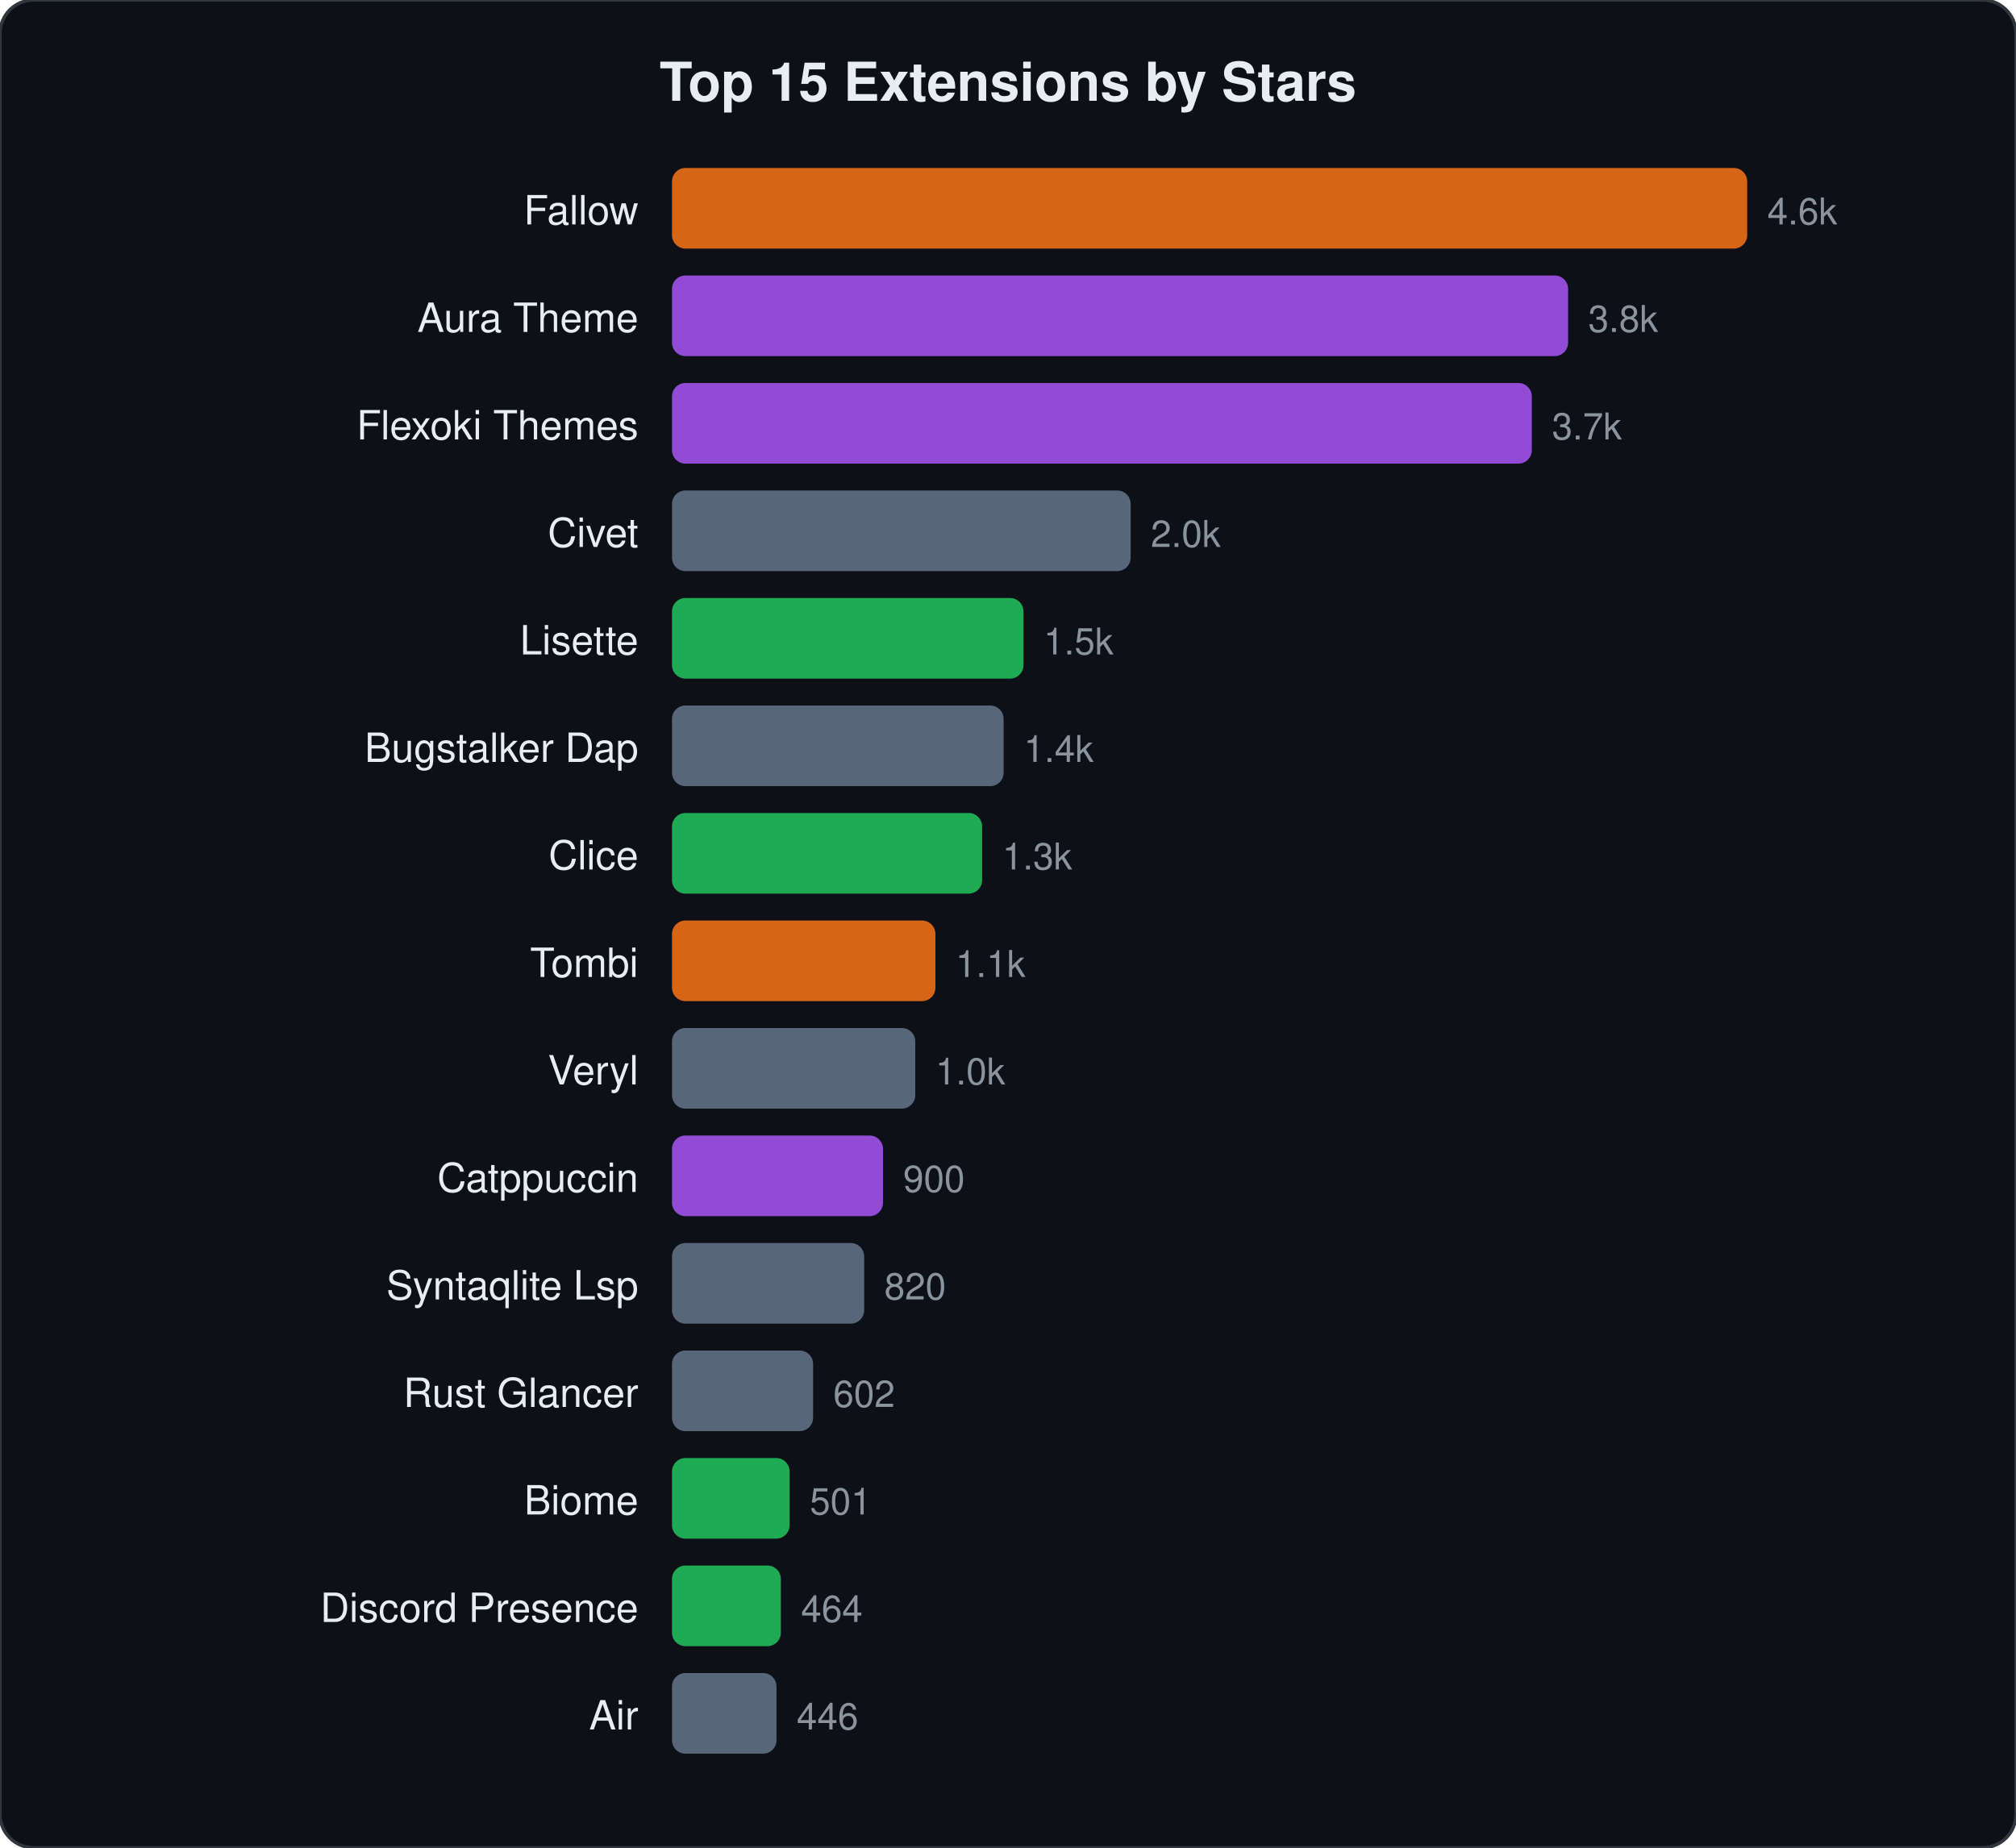
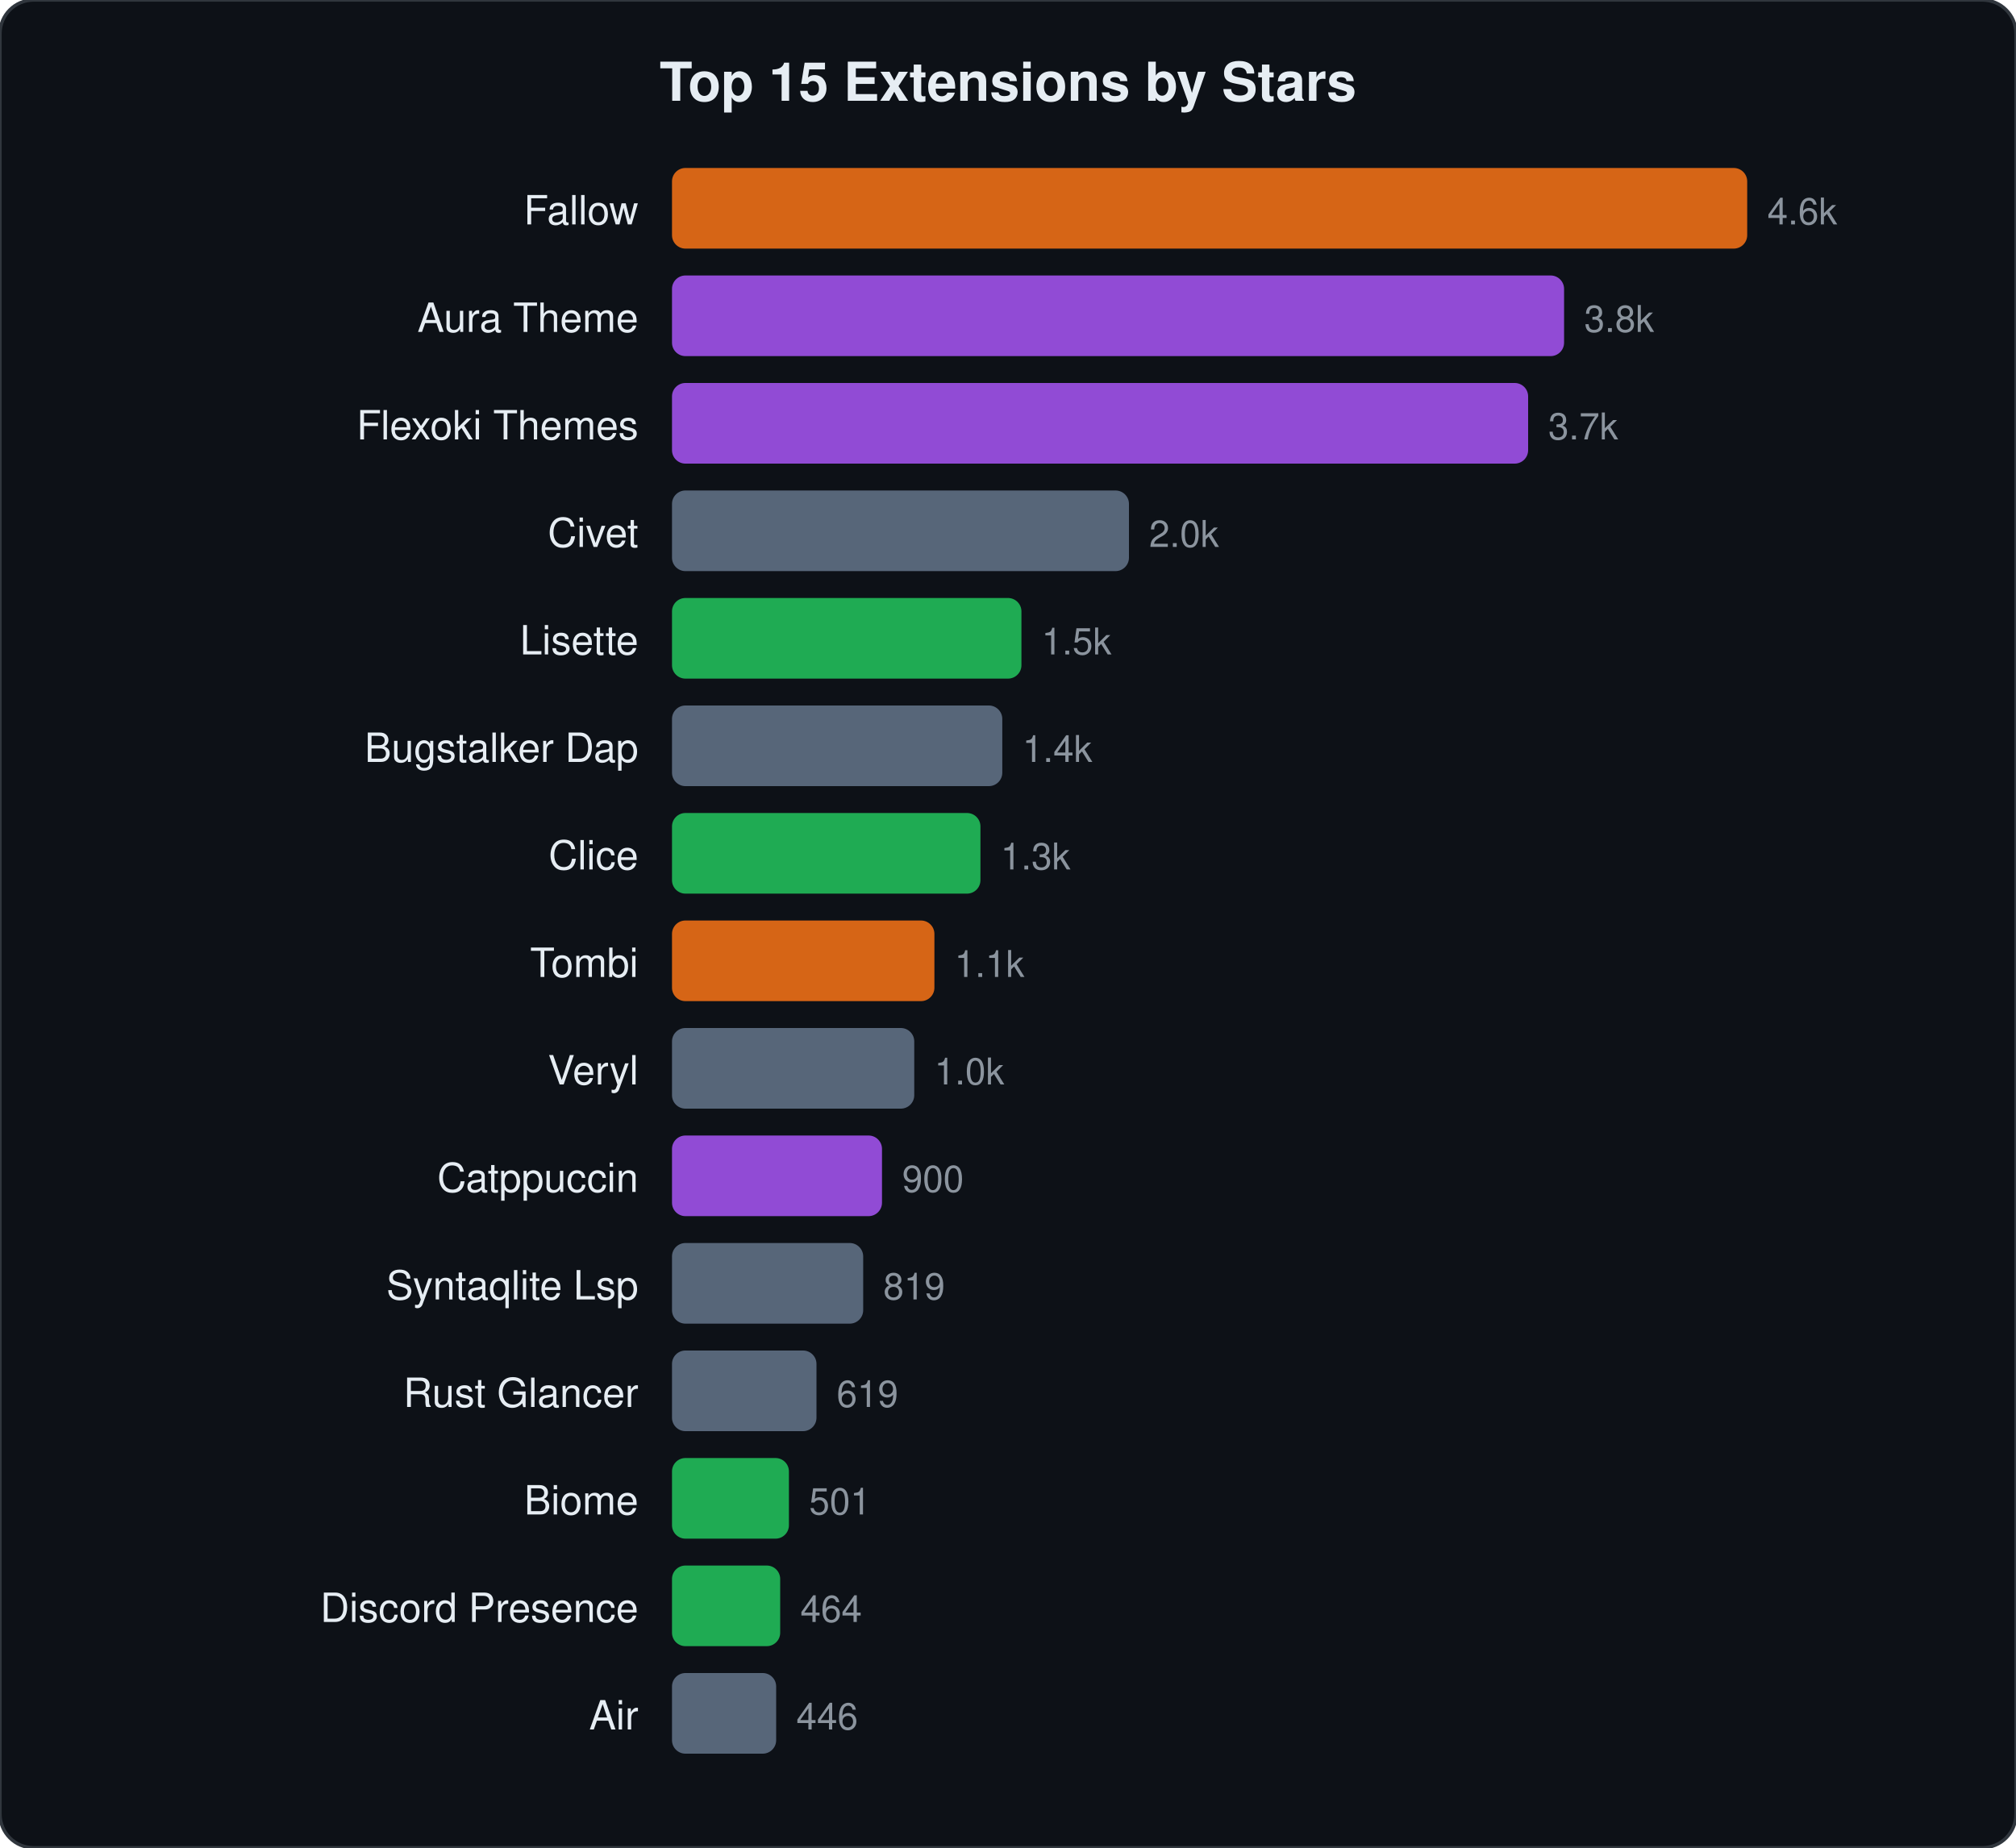
<svg xmlns="http://www.w3.org/2000/svg" viewBox="0 0 600 550" width="600" height="550">
  <style>text{font-family:-apple-system,BlinkMacSystemFont,"Segoe UI",Helvetica,Arial,sans-serif;fill:#e6edf3}.name{font-size:12px}.stars{font-size:11px;fill:#8b949e}.title{font-size:16px;font-weight:600}</style>
  <rect width="600" height="550" rx="10" fill="#0d1117" stroke="#30363d" stroke-width="1" />
  <text x="300" y="30" text-anchor="middle" class="title">Top 15 Extensions by Stars</text>
  <text x="190" y="66.8" text-anchor="end" class="name">Fallow</text>
  <rect x="200" y="50.0" width="320.0" height="24" rx="4" fill="#f97316" opacity="0.85" />
  <text x="526.0" y="66.8" class="stars">4.6k</text>
  <text x="190" y="98.8" text-anchor="end" class="name">Aura Theme</text>
-   <rect x="200" y="82.0" width="266.7" height="24" rx="4" fill="#a855f7" opacity="0.85" />
-   <text x="472.7" y="98.8" class="stars">3.8k</text>
+   <rect x="200" y="82.0" width="265.5" height="24" rx="4" fill="#a855f7" opacity="0.85" />
+   <text x="471.5" y="98.8" class="stars">3.8k</text>
  <text x="190" y="130.8" text-anchor="end" class="name">Flexoki Themes</text>
-   <rect x="200" y="114.0" width="255.9" height="24" rx="4" fill="#a855f7" opacity="0.85" />
-   <text x="461.9" y="130.8" class="stars">3.7k</text>
+   <rect x="200" y="114.0" width="254.8" height="24" rx="4" fill="#a855f7" opacity="0.85" />
+   <text x="460.8" y="130.8" class="stars">3.7k</text>
  <text x="190" y="162.8" text-anchor="end" class="name">Civet</text>
-   <rect x="200" y="146.0" width="136.5" height="24" rx="4" fill="#64748b" opacity="0.85" />
-   <text x="342.5" y="162.8" class="stars">2.0k</text>
+   <rect x="200" y="146.0" width="136.0" height="24" rx="4" fill="#64748b" opacity="0.85" />
+   <text x="342.0" y="162.8" class="stars">2.0k</text>
  <text x="190" y="194.8" text-anchor="end" class="name">Lisette</text>
-   <rect x="200" y="178.0" width="104.6" height="24" rx="4" fill="#22c55e" opacity="0.85" />
-   <text x="310.6" y="194.8" class="stars">1.5k</text>
+   <rect x="200" y="178.0" width="104.0" height="24" rx="4" fill="#22c55e" opacity="0.85" />
+   <text x="310.0" y="194.8" class="stars">1.5k</text>
  <text x="190" y="226.8" text-anchor="end" class="name">Bugstalker Dap</text>
-   <rect x="200" y="210.0" width="98.7" height="24" rx="4" fill="#64748b" opacity="0.85" />
-   <text x="304.7" y="226.8" class="stars">1.4k</text>
+   <rect x="200" y="210.0" width="98.3" height="24" rx="4" fill="#64748b" opacity="0.85" />
+   <text x="304.3" y="226.8" class="stars">1.4k</text>
  <text x="190" y="258.8" text-anchor="end" class="name">Clice</text>
-   <rect x="200" y="242.0" width="92.3" height="24" rx="4" fill="#22c55e" opacity="0.85" />
-   <text x="298.3" y="258.8" class="stars">1.3k</text>
+   <rect x="200" y="242.0" width="91.8" height="24" rx="4" fill="#22c55e" opacity="0.85" />
+   <text x="297.8" y="258.8" class="stars">1.3k</text>
  <text x="190" y="290.8" text-anchor="end" class="name">Tombi</text>
-   <rect x="200" y="274.0" width="78.4" height="24" rx="4" fill="#f97316" opacity="0.85" />
-   <text x="284.4" y="290.8" class="stars">1.1k</text>
+   <rect x="200" y="274.0" width="78.1" height="24" rx="4" fill="#f97316" opacity="0.85" />
+   <text x="284.1" y="290.8" class="stars">1.1k</text>
  <text x="190" y="322.8" text-anchor="end" class="name">Veryl</text>
-   <rect x="200" y="306.0" width="72.4" height="24" rx="4" fill="#64748b" opacity="0.85" />
-   <text x="278.4" y="322.8" class="stars">1.0k</text>
+   <rect x="200" y="306.0" width="72.1" height="24" rx="4" fill="#64748b" opacity="0.85" />
+   <text x="278.1" y="322.8" class="stars">1.0k</text>
  <text x="190" y="354.8" text-anchor="end" class="name">Catppuccin</text>
-   <rect x="200" y="338.0" width="62.8" height="24" rx="4" fill="#a855f7" opacity="0.85" />
-   <text x="268.8" y="354.8" class="stars">900</text>
+   <rect x="200" y="338.0" width="62.5" height="24" rx="4" fill="#a855f7" opacity="0.85" />
+   <text x="268.5" y="354.8" class="stars">900</text>
  <text x="190" y="386.8" text-anchor="end" class="name">Syntaqlite Lsp</text>
-   <rect x="200" y="370.0" width="57.2" height="24" rx="4" fill="#64748b" opacity="0.85" />
-   <text x="263.2" y="386.8" class="stars">820</text>
+   <rect x="200" y="370.0" width="56.9" height="24" rx="4" fill="#64748b" opacity="0.85" />
+   <text x="262.9" y="386.8" class="stars">819</text>
  <text x="190" y="418.8" text-anchor="end" class="name">Rust Glancer</text>
-   <rect x="200" y="402.0" width="42.0" height="24" rx="4" fill="#64748b" opacity="0.85" />
-   <text x="248.0" y="418.8" class="stars">602</text>
+   <rect x="200" y="402.0" width="43.0" height="24" rx="4" fill="#64748b" opacity="0.85" />
+   <text x="249.0" y="418.8" class="stars">619</text>
  <text x="190" y="450.8" text-anchor="end" class="name">Biome</text>
-   <rect x="200" y="434.0" width="35.0" height="24" rx="4" fill="#22c55e" opacity="0.85" />
-   <text x="241.0" y="450.8" class="stars">501</text>
+   <rect x="200" y="434.0" width="34.8" height="24" rx="4" fill="#22c55e" opacity="0.85" />
+   <text x="240.8" y="450.8" class="stars">501</text>
  <text x="190" y="482.8" text-anchor="end" class="name">Discord Presence</text>
-   <rect x="200" y="466.0" width="32.4" height="24" rx="4" fill="#22c55e" opacity="0.85" />
-   <text x="238.4" y="482.8" class="stars">464</text>
+   <rect x="200" y="466.0" width="32.2" height="24" rx="4" fill="#22c55e" opacity="0.85" />
+   <text x="238.2" y="482.8" class="stars">464</text>
  <text x="190" y="514.8" text-anchor="end" class="name">Air</text>
-   <rect x="200" y="498.0" width="31.1" height="24" rx="4" fill="#64748b" opacity="0.85" />
-   <text x="237.1" y="514.8" class="stars">446</text>
+   <rect x="200" y="498.0" width="31.0" height="24" rx="4" fill="#64748b" opacity="0.85" />
+   <text x="237.0" y="514.8" class="stars">446</text>
</svg>
